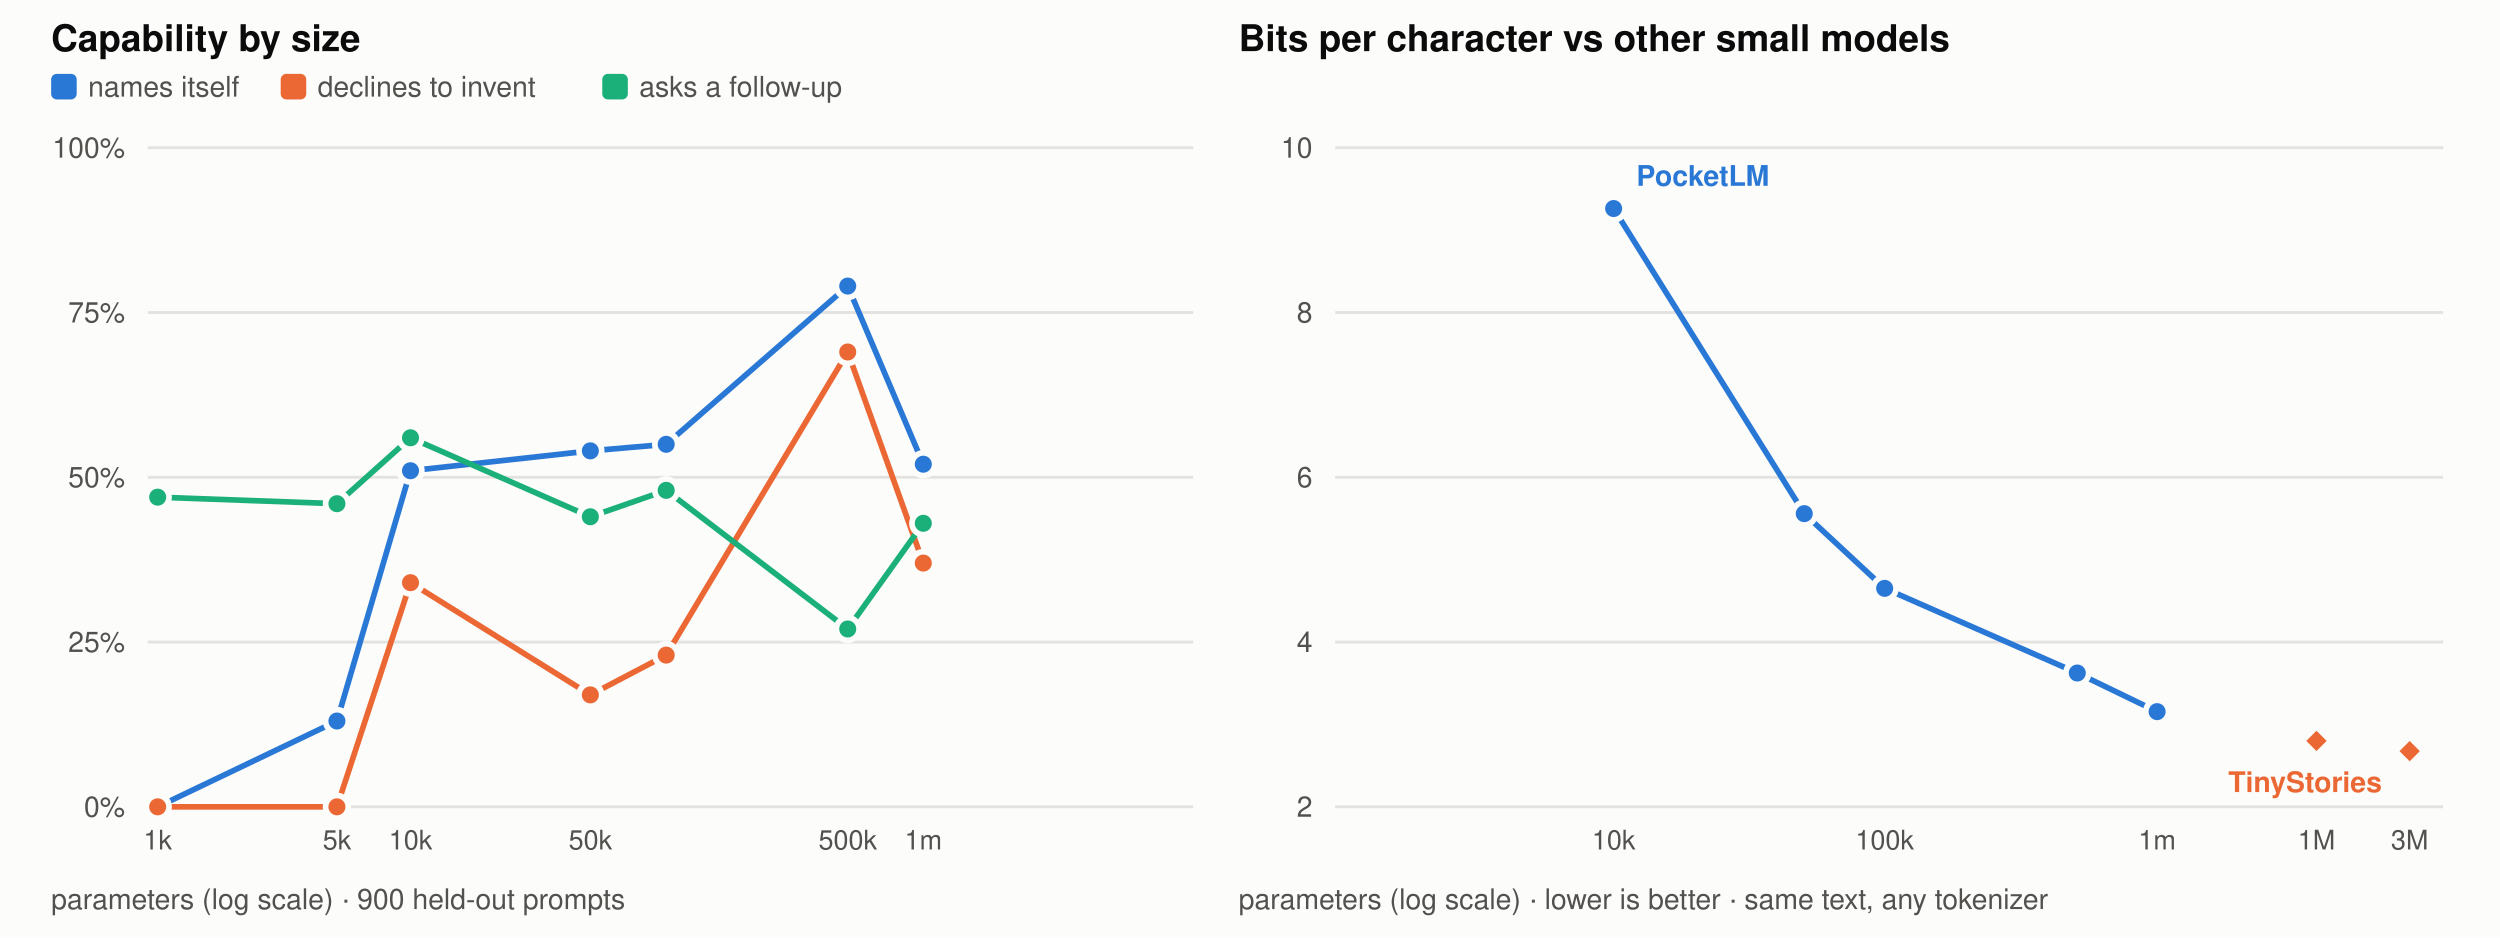
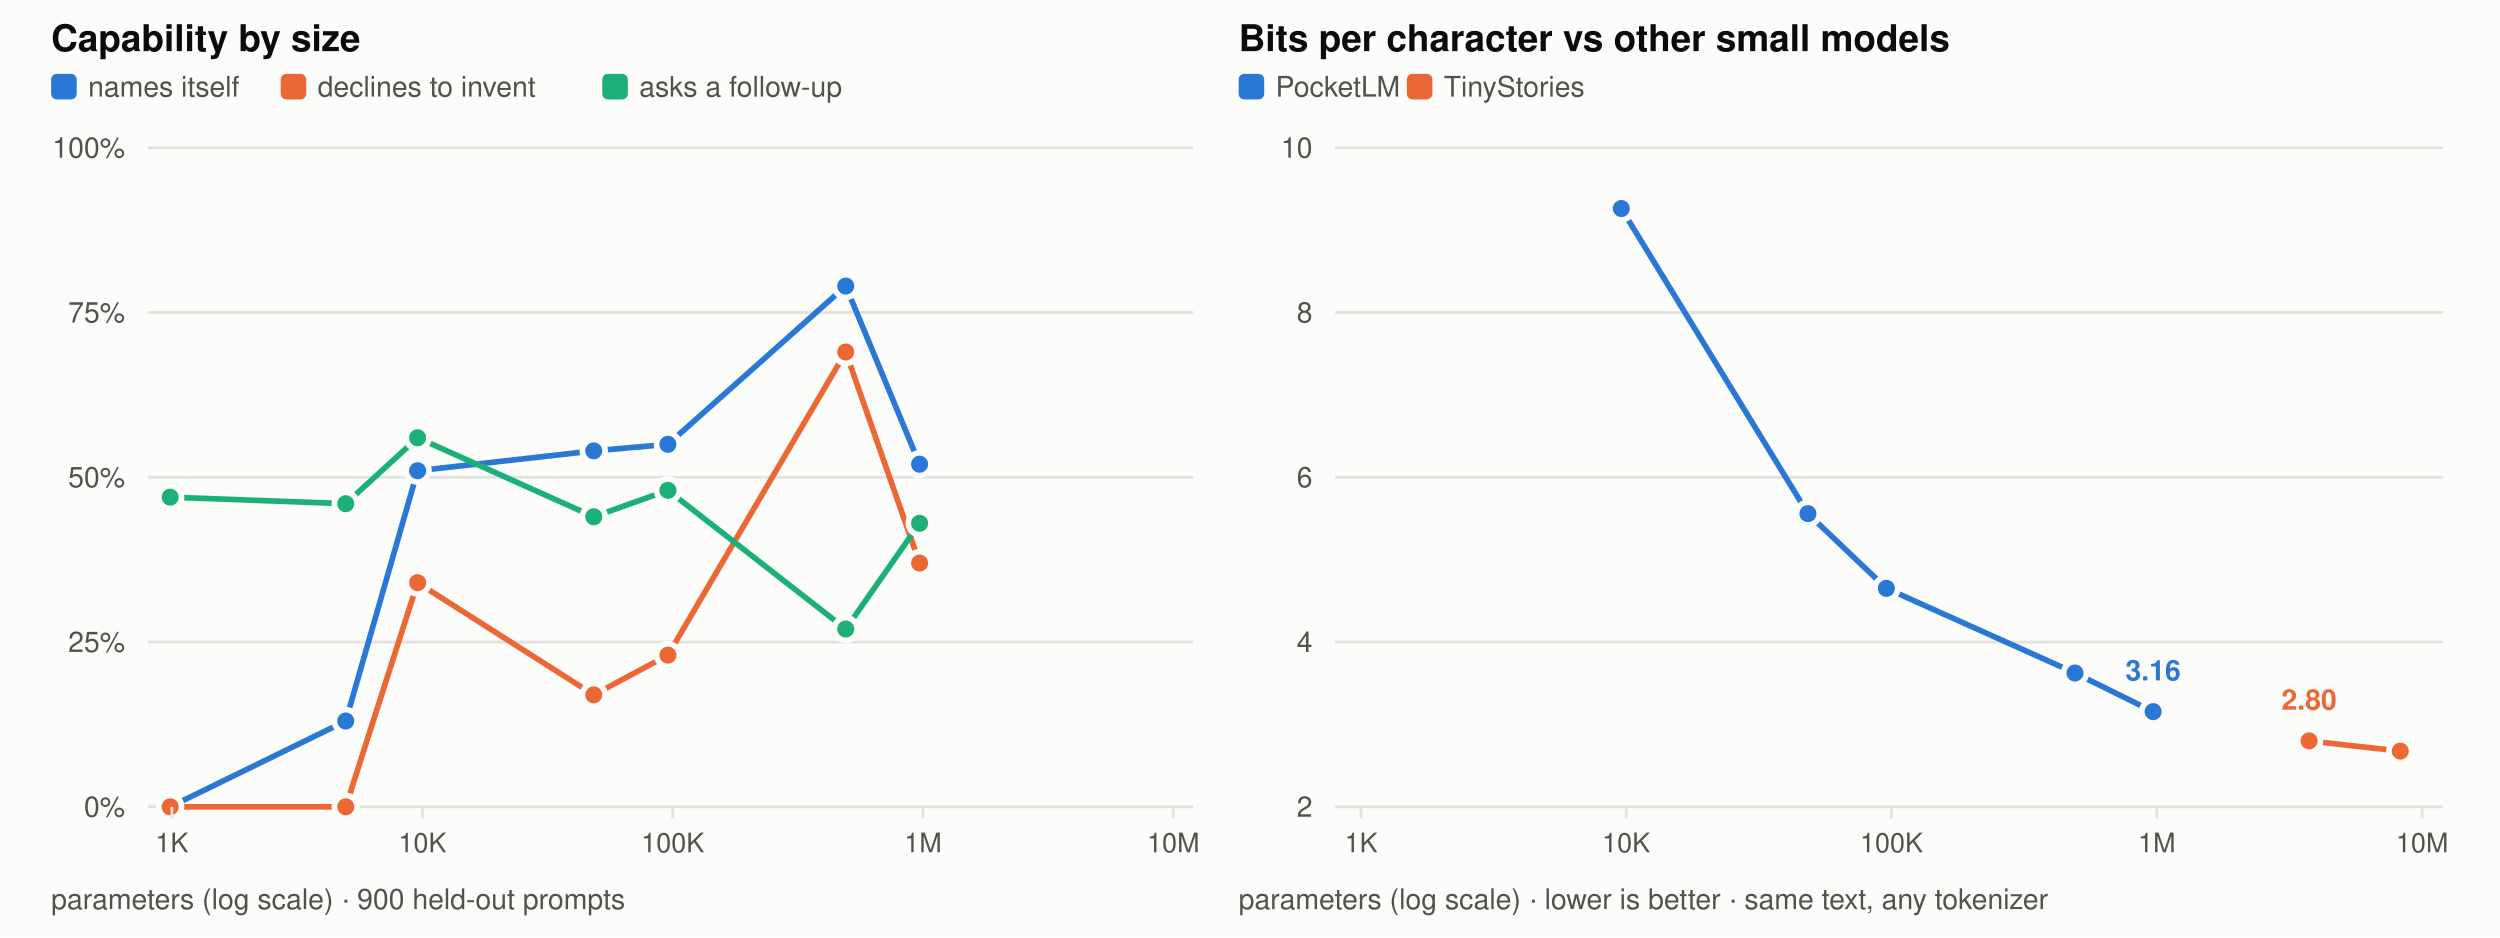
<svg xmlns="http://www.w3.org/2000/svg" viewBox="0 0 880 330" width="880" height="330" font-family="-apple-system,BlinkMacSystemFont,Segoe UI,Helvetica,Arial,sans-serif">
  <rect width="880" height="330" fill="#fcfcfb" />
  <text x="18" y="18" fill="#0b0b0b" font-size="13" font-weight="600">Capability by size</text>
  <text x="18" y="320" fill="#52514e" font-size="10">parameters (log scale) · 900 held-out prompts</text>
  <line x1="52" y1="284.0" x2="420" y2="284.0" stroke="#e3e2df" stroke-width="1" />
  <text x="44" y="287.5" fill="#52514e" font-size="10" text-anchor="end">0%</text>
  <line x1="52" y1="226.0" x2="420" y2="226.0" stroke="#e3e2df" stroke-width="1" />
  <text x="44" y="229.5" fill="#52514e" font-size="10" text-anchor="end">25%</text>
  <line x1="52" y1="168.0" x2="420" y2="168.0" stroke="#e3e2df" stroke-width="1" />
  <text x="44" y="171.5" fill="#52514e" font-size="10" text-anchor="end">50%</text>
  <line x1="52" y1="110.0" x2="420" y2="110.0" stroke="#e3e2df" stroke-width="1" />
  <text x="44" y="113.5" fill="#52514e" font-size="10" text-anchor="end">75%</text>
  <line x1="52" y1="52.0" x2="420" y2="52.0" stroke="#e3e2df" stroke-width="1" />
  <text x="44" y="55.5" fill="#52514e" font-size="10" text-anchor="end">100%</text>
  <rect x="18" y="26" width="9" height="9" rx="2" fill="#2a78d6" />
  <text x="31" y="34" fill="#52514e" font-size="10">names itself</text>
  <rect x="98.8" y="26" width="9" height="9" rx="2" fill="#eb6834" />
  <text x="111.8" y="34" fill="#52514e" font-size="10">declines to invent</text>
  <rect x="212.0" y="26" width="9" height="9" rx="2" fill="#1baf7a" />
  <text x="225.0" y="34" fill="#52514e" font-size="10">asks a follow-up</text>
-   <path d="M55.5,284.0 L118.6,253.8 L144.5,165.7 L207.8,158.7 L234.5,156.4 L298.4,100.7 L325.0,163.4" fill="none" stroke="#2a78d6" stroke-width="2" stroke-linejoin="round" stroke-linecap="round" />
-   <circle cx="55.5" cy="284.0" r="4" fill="#2a78d6" stroke="#fcfcfb" stroke-width="2" />
-   <circle cx="118.6" cy="253.8" r="4" fill="#2a78d6" stroke="#fcfcfb" stroke-width="2" />
-   <circle cx="144.5" cy="165.7" r="4" fill="#2a78d6" stroke="#fcfcfb" stroke-width="2" />
-   <circle cx="207.8" cy="158.7" r="4" fill="#2a78d6" stroke="#fcfcfb" stroke-width="2" />
-   <circle cx="234.5" cy="156.4" r="4" fill="#2a78d6" stroke="#fcfcfb" stroke-width="2" />
-   <circle cx="298.4" cy="100.7" r="4" fill="#2a78d6" stroke="#fcfcfb" stroke-width="2" />
-   <circle cx="325.0" cy="163.4" r="4" fill="#2a78d6" stroke="#fcfcfb" stroke-width="2" />
-   <path d="M55.5,284.0 L118.6,284.0 L144.5,205.1 L207.8,244.6 L234.5,230.6 L298.4,123.9 L325.0,198.2" fill="none" stroke="#eb6834" stroke-width="2" stroke-linejoin="round" stroke-linecap="round" />
-   <circle cx="55.5" cy="284.0" r="4" fill="#eb6834" stroke="#fcfcfb" stroke-width="2" />
-   <circle cx="118.6" cy="284.0" r="4" fill="#eb6834" stroke="#fcfcfb" stroke-width="2" />
-   <circle cx="144.5" cy="205.1" r="4" fill="#eb6834" stroke="#fcfcfb" stroke-width="2" />
-   <circle cx="207.8" cy="244.6" r="4" fill="#eb6834" stroke="#fcfcfb" stroke-width="2" />
-   <circle cx="234.5" cy="230.6" r="4" fill="#eb6834" stroke="#fcfcfb" stroke-width="2" />
-   <circle cx="298.4" cy="123.9" r="4" fill="#eb6834" stroke="#fcfcfb" stroke-width="2" />
-   <circle cx="325.0" cy="198.2" r="4" fill="#eb6834" stroke="#fcfcfb" stroke-width="2" />
-   <path d="M55.5,175.0 L118.6,177.3 L144.5,154.1 L207.8,181.9 L234.5,172.6 L298.4,221.4 L325.0,184.2" fill="none" stroke="#1baf7a" stroke-width="2" stroke-linejoin="round" stroke-linecap="round" />
-   <circle cx="55.5" cy="175.0" r="4" fill="#1baf7a" stroke="#fcfcfb" stroke-width="2" />
-   <circle cx="118.6" cy="177.3" r="4" fill="#1baf7a" stroke="#fcfcfb" stroke-width="2" />
-   <circle cx="144.5" cy="154.1" r="4" fill="#1baf7a" stroke="#fcfcfb" stroke-width="2" />
-   <circle cx="207.8" cy="181.9" r="4" fill="#1baf7a" stroke="#fcfcfb" stroke-width="2" />
-   <circle cx="234.5" cy="172.6" r="4" fill="#1baf7a" stroke="#fcfcfb" stroke-width="2" />
-   <circle cx="298.4" cy="221.4" r="4" fill="#1baf7a" stroke="#fcfcfb" stroke-width="2" />
-   <circle cx="325.0" cy="184.2" r="4" fill="#1baf7a" stroke="#fcfcfb" stroke-width="2" />
-   <text x="55.5" y="299" fill="#52514e" font-size="9.5" text-anchor="middle">1k</text>
-   <text x="118.6" y="299" fill="#52514e" font-size="9.5" text-anchor="middle">5k</text>
-   <text x="144.5" y="299" fill="#52514e" font-size="9.5" text-anchor="middle">10k</text>
-   <text x="207.8" y="299" fill="#52514e" font-size="9.5" text-anchor="middle">50k</text>
-   <text x="298.4" y="299" fill="#52514e" font-size="9.5" text-anchor="middle">500k</text>
-   <text x="325.0" y="299" fill="#52514e" font-size="9.5" text-anchor="middle">1m</text>
+   <path d="M59.9,284.0 L121.7,253.8 L147.0,165.7 L209.0,158.7 L235.1,156.4 L297.7,100.7 L323.7,163.4" fill="none" stroke="#2a78d6" stroke-width="2" stroke-linejoin="round" stroke-linecap="round" />
+   <circle cx="59.9" cy="284.0" r="4" fill="#2a78d6" stroke="#fcfcfb" stroke-width="2" />
+   <circle cx="121.7" cy="253.8" r="4" fill="#2a78d6" stroke="#fcfcfb" stroke-width="2" />
+   <circle cx="147.0" cy="165.7" r="4" fill="#2a78d6" stroke="#fcfcfb" stroke-width="2" />
+   <circle cx="209.0" cy="158.7" r="4" fill="#2a78d6" stroke="#fcfcfb" stroke-width="2" />
+   <circle cx="235.1" cy="156.4" r="4" fill="#2a78d6" stroke="#fcfcfb" stroke-width="2" />
+   <circle cx="297.7" cy="100.7" r="4" fill="#2a78d6" stroke="#fcfcfb" stroke-width="2" />
+   <circle cx="323.7" cy="163.4" r="4" fill="#2a78d6" stroke="#fcfcfb" stroke-width="2" />
+   <path d="M59.9,284.0 L121.7,284.0 L147.0,205.1 L209.0,244.6 L235.1,230.6 L297.7,123.9 L323.7,198.2" fill="none" stroke="#eb6834" stroke-width="2" stroke-linejoin="round" stroke-linecap="round" />
+   <circle cx="59.9" cy="284.0" r="4" fill="#eb6834" stroke="#fcfcfb" stroke-width="2" />
+   <circle cx="121.7" cy="284.0" r="4" fill="#eb6834" stroke="#fcfcfb" stroke-width="2" />
+   <circle cx="147.0" cy="205.1" r="4" fill="#eb6834" stroke="#fcfcfb" stroke-width="2" />
+   <circle cx="209.0" cy="244.6" r="4" fill="#eb6834" stroke="#fcfcfb" stroke-width="2" />
+   <circle cx="235.1" cy="230.6" r="4" fill="#eb6834" stroke="#fcfcfb" stroke-width="2" />
+   <circle cx="297.7" cy="123.9" r="4" fill="#eb6834" stroke="#fcfcfb" stroke-width="2" />
+   <circle cx="323.7" cy="198.2" r="4" fill="#eb6834" stroke="#fcfcfb" stroke-width="2" />
+   <path d="M59.9,175.0 L121.7,177.3 L147.0,154.1 L209.0,181.9 L235.1,172.6 L297.7,221.4 L323.7,184.2" fill="none" stroke="#1baf7a" stroke-width="2" stroke-linejoin="round" stroke-linecap="round" />
+   <circle cx="59.9" cy="175.0" r="4" fill="#1baf7a" stroke="#fcfcfb" stroke-width="2" />
+   <circle cx="121.7" cy="177.3" r="4" fill="#1baf7a" stroke="#fcfcfb" stroke-width="2" />
+   <circle cx="147.0" cy="154.1" r="4" fill="#1baf7a" stroke="#fcfcfb" stroke-width="2" />
+   <circle cx="209.0" cy="181.9" r="4" fill="#1baf7a" stroke="#fcfcfb" stroke-width="2" />
+   <circle cx="235.1" cy="172.6" r="4" fill="#1baf7a" stroke="#fcfcfb" stroke-width="2" />
+   <circle cx="297.7" cy="221.4" r="4" fill="#1baf7a" stroke="#fcfcfb" stroke-width="2" />
+   <circle cx="323.7" cy="184.2" r="4" fill="#1baf7a" stroke="#fcfcfb" stroke-width="2" />
+   <line x1="60.5" y1="284" x2="60.5" y2="288" stroke="#e3e2df" stroke-width="1" />
+   <text x="60.5" y="300" fill="#52514e" font-size="9.5" text-anchor="middle">1K</text>
+   <line x1="148.7" y1="284" x2="148.7" y2="288" stroke="#e3e2df" stroke-width="1" />
+   <text x="148.7" y="300" fill="#52514e" font-size="9.5" text-anchor="middle">10K</text>
+   <line x1="236.8" y1="284" x2="236.8" y2="288" stroke="#e3e2df" stroke-width="1" />
+   <text x="236.8" y="300" fill="#52514e" font-size="9.5" text-anchor="middle">100K</text>
+   <line x1="324.9" y1="284" x2="324.9" y2="288" stroke="#e3e2df" stroke-width="1" />
+   <text x="324.9" y="300" fill="#52514e" font-size="9.5" text-anchor="middle">1M</text>
+   <line x1="413.0" y1="284" x2="413.0" y2="288" stroke="#e3e2df" stroke-width="1" />
+   <text x="413.0" y="300" fill="#52514e" font-size="9.5" text-anchor="middle">10M</text>
  <text x="436" y="18" fill="#0b0b0b" font-size="13" font-weight="600">Bits per character vs other small models</text>
  <text x="436" y="320" fill="#52514e" font-size="10">parameters (log scale) · lower is better · same text, any tokenizer</text>
  <line x1="470" y1="284.0" x2="860" y2="284.0" stroke="#e3e2df" stroke-width="1" />
  <text x="462" y="287.5" fill="#52514e" font-size="10" text-anchor="end">2</text>
  <line x1="470" y1="226.0" x2="860" y2="226.0" stroke="#e3e2df" stroke-width="1" />
  <text x="462" y="229.5" fill="#52514e" font-size="10" text-anchor="end">4</text>
  <line x1="470" y1="168.0" x2="860" y2="168.0" stroke="#e3e2df" stroke-width="1" />
  <text x="462" y="171.5" fill="#52514e" font-size="10" text-anchor="end">6</text>
  <line x1="470" y1="110.0" x2="860" y2="110.0" stroke="#e3e2df" stroke-width="1" />
  <text x="462" y="113.5" fill="#52514e" font-size="10" text-anchor="end">8</text>
  <line x1="470" y1="52.0" x2="860" y2="52.0" stroke="#e3e2df" stroke-width="1" />
  <text x="462" y="55.5" fill="#52514e" font-size="10" text-anchor="end">10</text>
-   <path d="M568.0,73.4 L635.1,180.8 L663.4,207.1 L731.2,236.9 L759.3,250.5" fill="none" stroke="#2a78d6" stroke-width="2" stroke-linejoin="round" />
-   <circle cx="568.0" cy="73.4" r="4" fill="#2a78d6" stroke="#fcfcfb" stroke-width="2" />
-   <circle cx="635.1" cy="180.8" r="4" fill="#2a78d6" stroke="#fcfcfb" stroke-width="2" />
-   <circle cx="663.4" cy="207.1" r="4" fill="#2a78d6" stroke="#fcfcfb" stroke-width="2" />
-   <circle cx="731.2" cy="236.9" r="4" fill="#2a78d6" stroke="#fcfcfb" stroke-width="2" />
-   <circle cx="759.3" cy="250.5" r="4" fill="#2a78d6" stroke="#fcfcfb" stroke-width="2" />
-   <text x="576.0" y="65.4" fill="#2a78d6" font-size="10" font-weight="600">PocketLM</text>
-   <path d="M815.4,255.8 L820.4,260.8 L815.4,265.8 L810.4,260.8 Z" fill="#eb6834" stroke="#fcfcfb" stroke-width="2" />
-   <path d="M848.2,259.4 L853.2,264.4 L848.2,269.4 L843.2,264.4 Z" fill="#eb6834" stroke="#fcfcfb" stroke-width="2" />
-   <text x="811.4" y="278.8" fill="#eb6834" font-size="10" font-weight="600" text-anchor="middle">TinyStories</text>
-   <text x="568.0" y="299" fill="#52514e" font-size="9.5" text-anchor="middle">10k</text>
-   <text x="663.4" y="299" fill="#52514e" font-size="9.5" text-anchor="middle">100k</text>
-   <text x="759.3" y="299" fill="#52514e" font-size="9.5" text-anchor="middle">1m</text>
-   <text x="815.4" y="299" fill="#52514e" font-size="9.5" text-anchor="middle">1M</text>
-   <text x="848.2" y="299" fill="#52514e" font-size="9.5" text-anchor="middle">3M</text>
+   <rect x="436" y="26" width="9" height="9" rx="2" fill="#2a78d6" />
+   <text x="449" y="34" fill="#52514e" font-size="10">PocketLM</text>
+   <rect x="495.2" y="26" width="9" height="9" rx="2" fill="#eb6834" />
+   <text x="508.2" y="34" fill="#52514e" font-size="10">TinyStories</text>
+   <path d="M570.7,73.4 L636.4,180.8 L664.0,207.1 L730.4,236.9 L757.9,250.5" fill="none" stroke="#2a78d6" stroke-width="2" stroke-linejoin="round" stroke-linecap="round" />
+   <circle cx="570.7" cy="73.4" r="4" fill="#2a78d6" stroke="#fcfcfb" stroke-width="2" />
+   <circle cx="636.4" cy="180.8" r="4" fill="#2a78d6" stroke="#fcfcfb" stroke-width="2" />
+   <circle cx="664.0" cy="207.1" r="4" fill="#2a78d6" stroke="#fcfcfb" stroke-width="2" />
+   <circle cx="730.4" cy="236.9" r="4" fill="#2a78d6" stroke="#fcfcfb" stroke-width="2" />
+   <circle cx="757.9" cy="250.5" r="4" fill="#2a78d6" stroke="#fcfcfb" stroke-width="2" />
+   <path d="M812.8,260.8 L844.9,264.4" fill="none" stroke="#eb6834" stroke-width="2" stroke-linejoin="round" stroke-linecap="round" />
+   <circle cx="812.8" cy="260.8" r="4" fill="#eb6834" stroke="#fcfcfb" stroke-width="2" />
+   <circle cx="844.9" cy="264.4" r="4" fill="#eb6834" stroke="#fcfcfb" stroke-width="2" />
+   <text x="757.9" y="239.5" fill="#2a78d6" font-size="10" font-weight="600" text-anchor="middle">3.16</text>
+   <text x="812.8" y="249.8" fill="#eb6834" font-size="10" font-weight="600" text-anchor="middle">2.80</text>
+   <line x1="479.1" y1="284" x2="479.1" y2="288" stroke="#e3e2df" stroke-width="1" />
+   <text x="479.1" y="300" fill="#52514e" font-size="9.5" text-anchor="middle">1K</text>
+   <line x1="572.4" y1="284" x2="572.4" y2="288" stroke="#e3e2df" stroke-width="1" />
+   <text x="572.4" y="300" fill="#52514e" font-size="9.5" text-anchor="middle">10K</text>
+   <line x1="665.8" y1="284" x2="665.8" y2="288" stroke="#e3e2df" stroke-width="1" />
+   <text x="665.8" y="300" fill="#52514e" font-size="9.5" text-anchor="middle">100K</text>
+   <line x1="759.2" y1="284" x2="759.2" y2="288" stroke="#e3e2df" stroke-width="1" />
+   <text x="759.2" y="300" fill="#52514e" font-size="9.5" text-anchor="middle">1M</text>
+   <line x1="852.6" y1="284" x2="852.6" y2="288" stroke="#e3e2df" stroke-width="1" />
+   <text x="852.6" y="300" fill="#52514e" font-size="9.5" text-anchor="middle">10M</text>
</svg>
